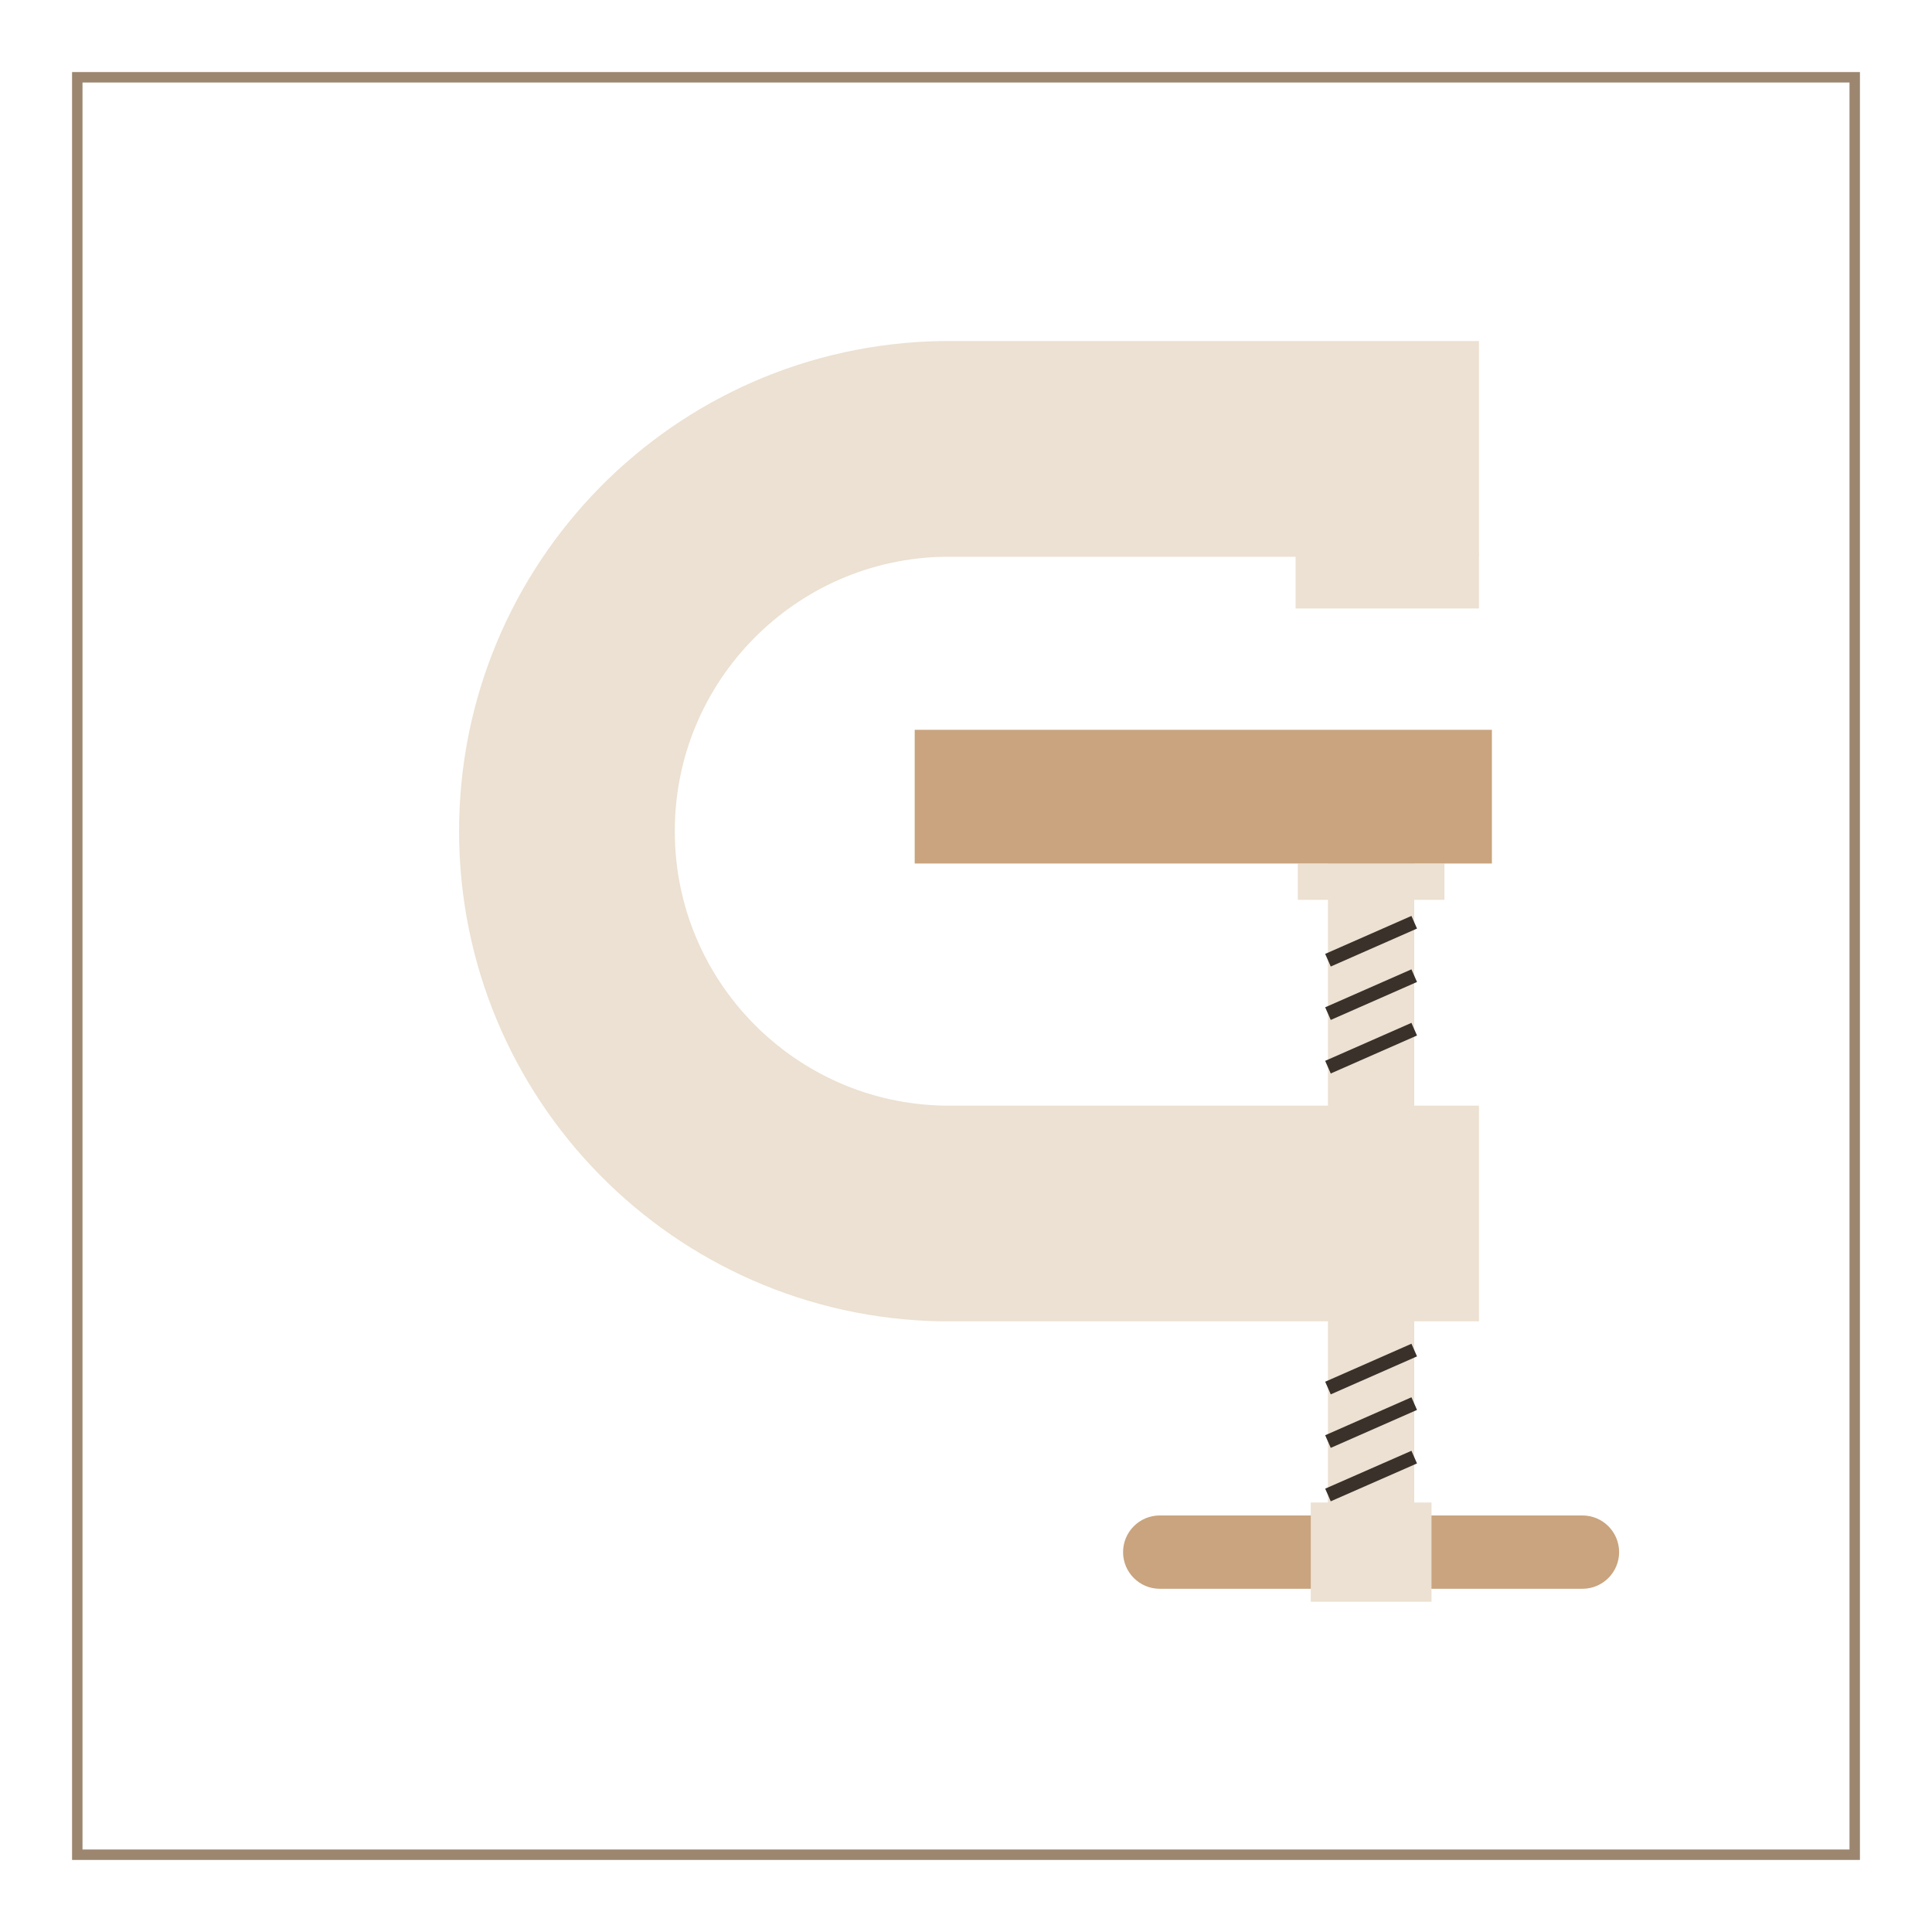
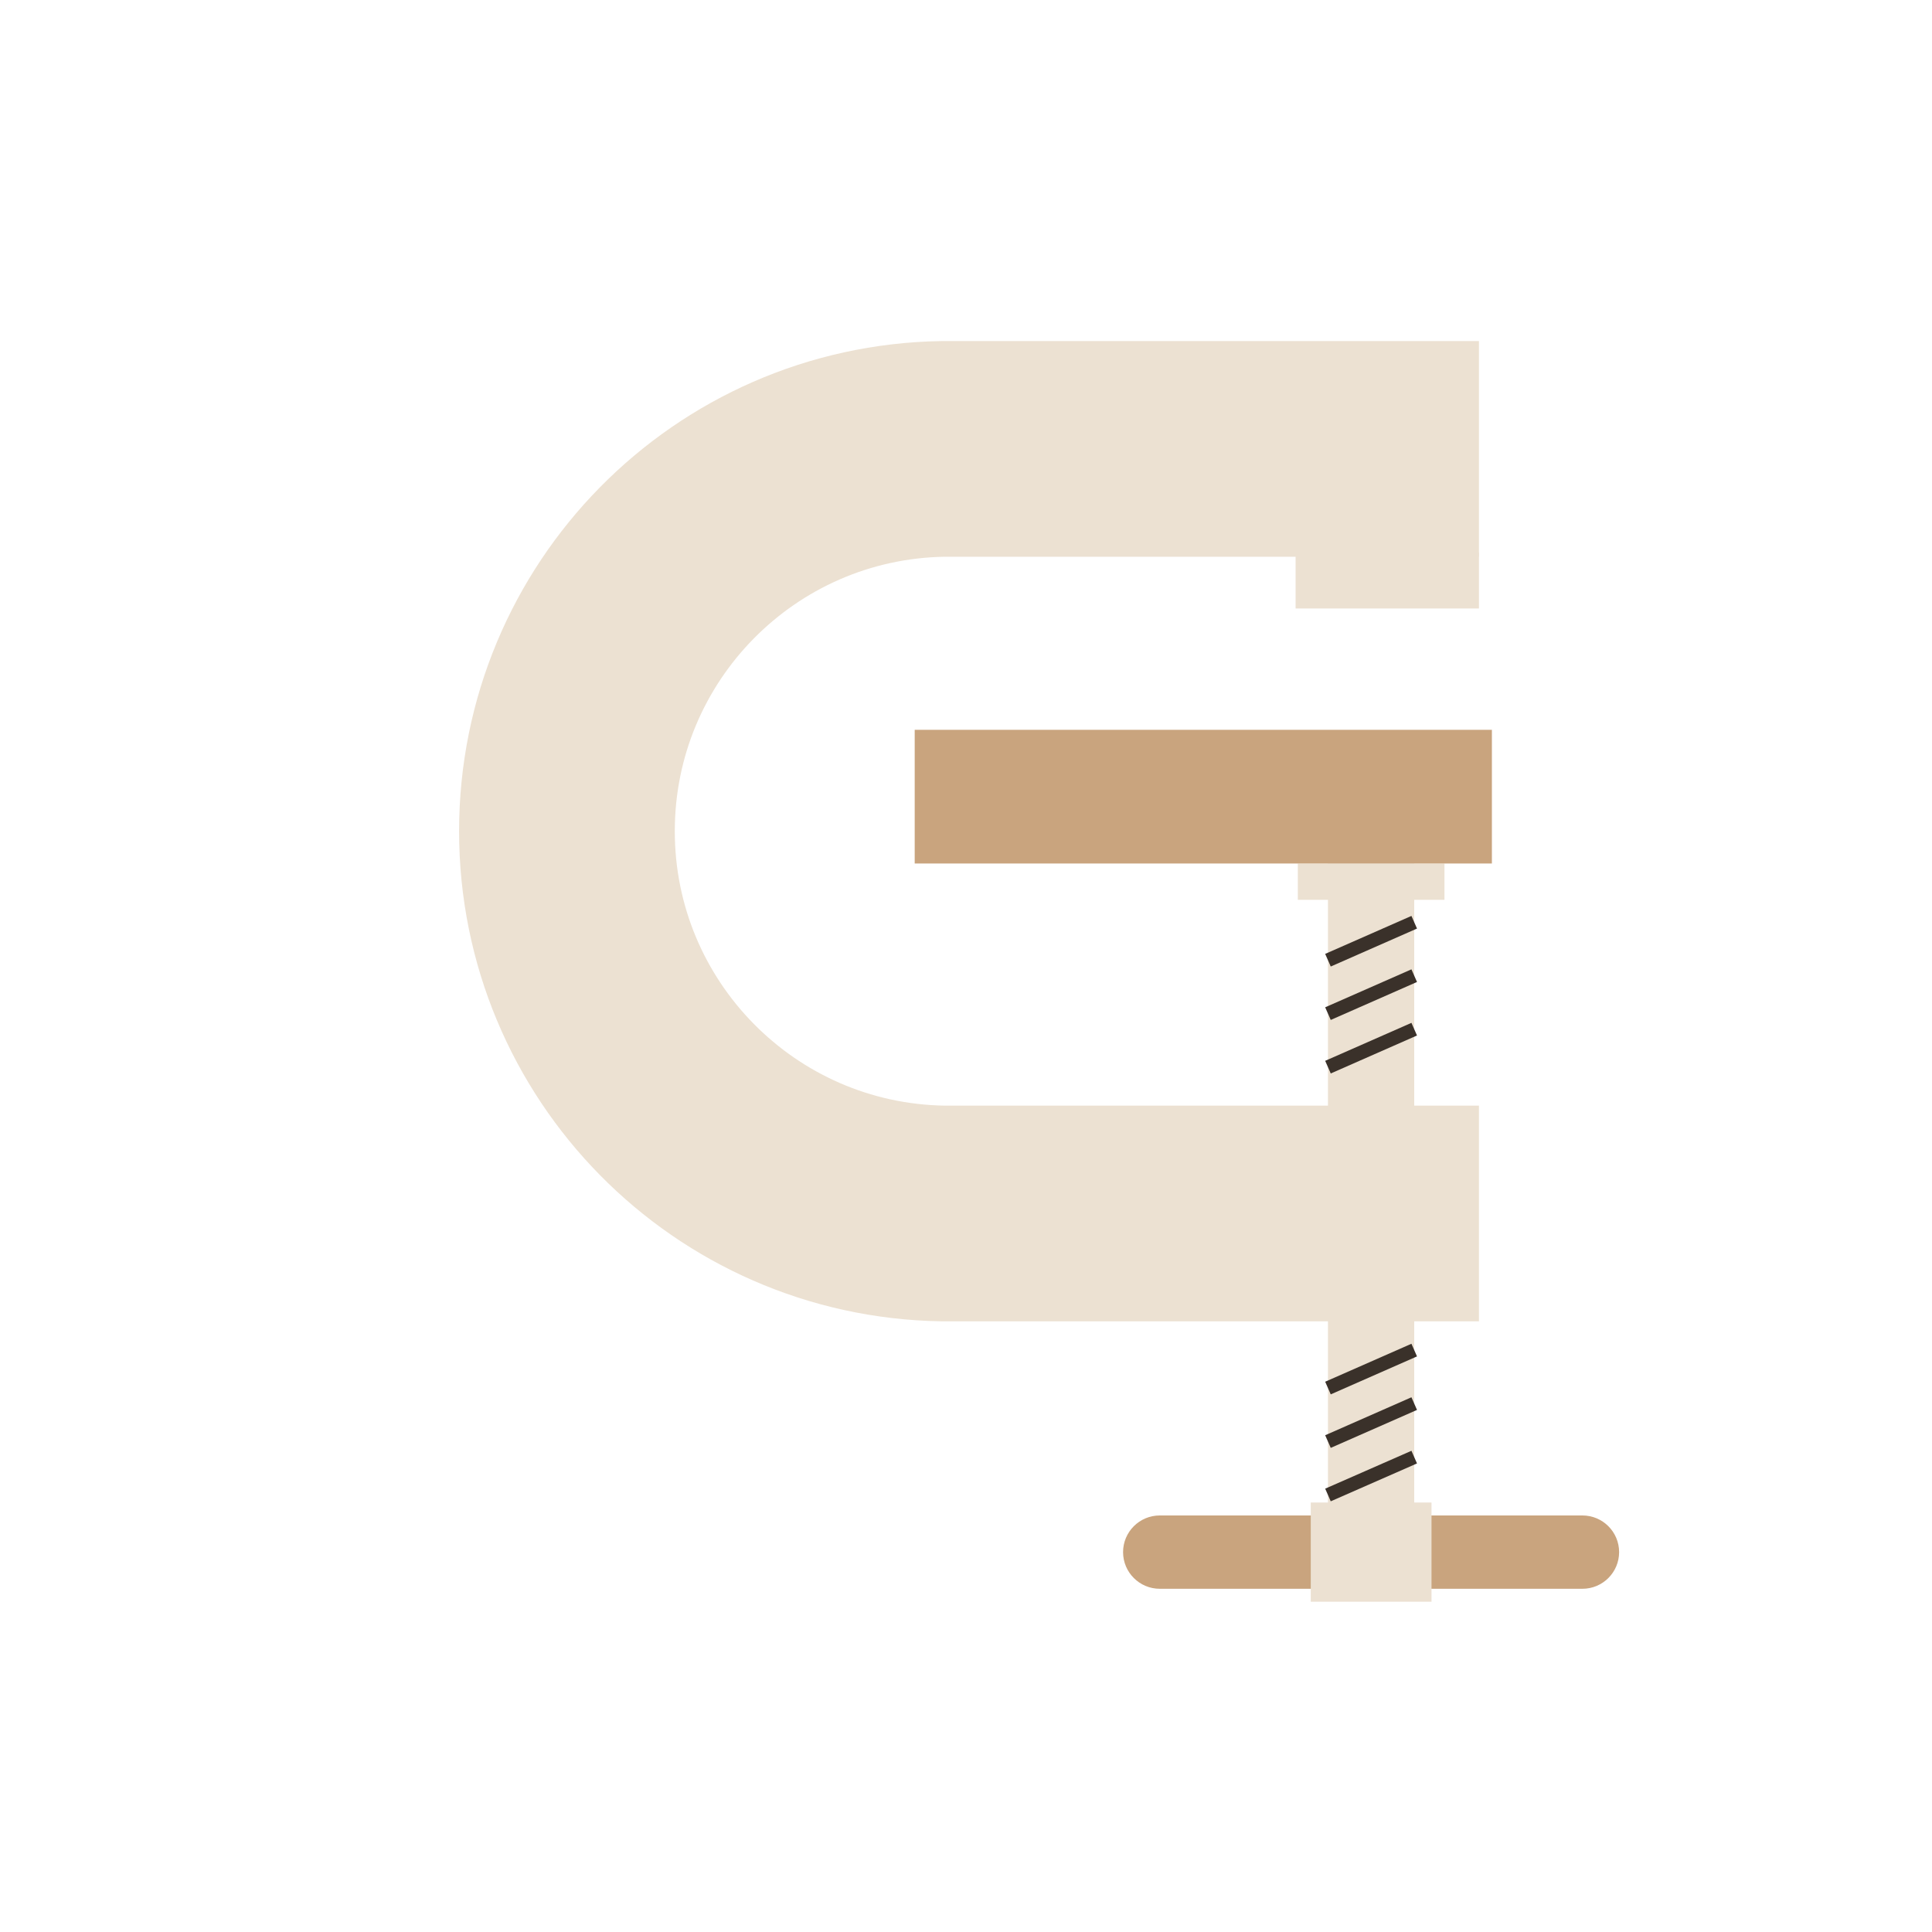
<svg xmlns="http://www.w3.org/2000/svg" viewBox="0 0 200 200" width="200" height="200">
-   <rect x="8" y="8" width="184" height="184" fill="none" stroke="#9C8670" stroke-width="1.08" />
  <path d="M153.1 46.47H97.64A39.58 39.58 0 0 0 97.64 125.62H153.1" fill="none" stroke="#ECE1D2" stroke-width="22.33" />
  <rect x="134.12" y="57.19" width="18.98" height="5.8" fill="#ECE1D2" />
  <rect x="137.47" y="89.4" width="8.93" height="67.48" fill="#ECE1D2" />
  <path d="M137.47 99.4L146.4 95.47" stroke="#3A312A" stroke-width="1.43" />
  <path d="M137.47 104.93L146.4 101" stroke="#3A312A" stroke-width="1.43" />
  <path d="M137.47 110.47L146.4 106.54" stroke="#3A312A" stroke-width="1.43" />
  <path d="M137.47 143.69L146.4 139.76" stroke="#3A312A" stroke-width="1.43" />
  <path d="M137.47 149.23L146.4 145.3" stroke="#3A312A" stroke-width="1.43" />
  <path d="M137.47 154.76L146.4 150.84" stroke="#3A312A" stroke-width="1.43" />
  <rect x="134.35" y="89.4" width="15.18" height="3.75" fill="#ECE1D2" />
  <rect x="94.69" y="75.55" width="59.75" height="13.84" fill="#C9A47E" />
  <rect x="116.26" y="156.88" width="51.35" height="7.59" rx="3.8" fill="#C9A47E" />
  <rect x="135.69" y="155.54" width="12.5" height="10.27" fill="#ECE1D2" />
</svg>
